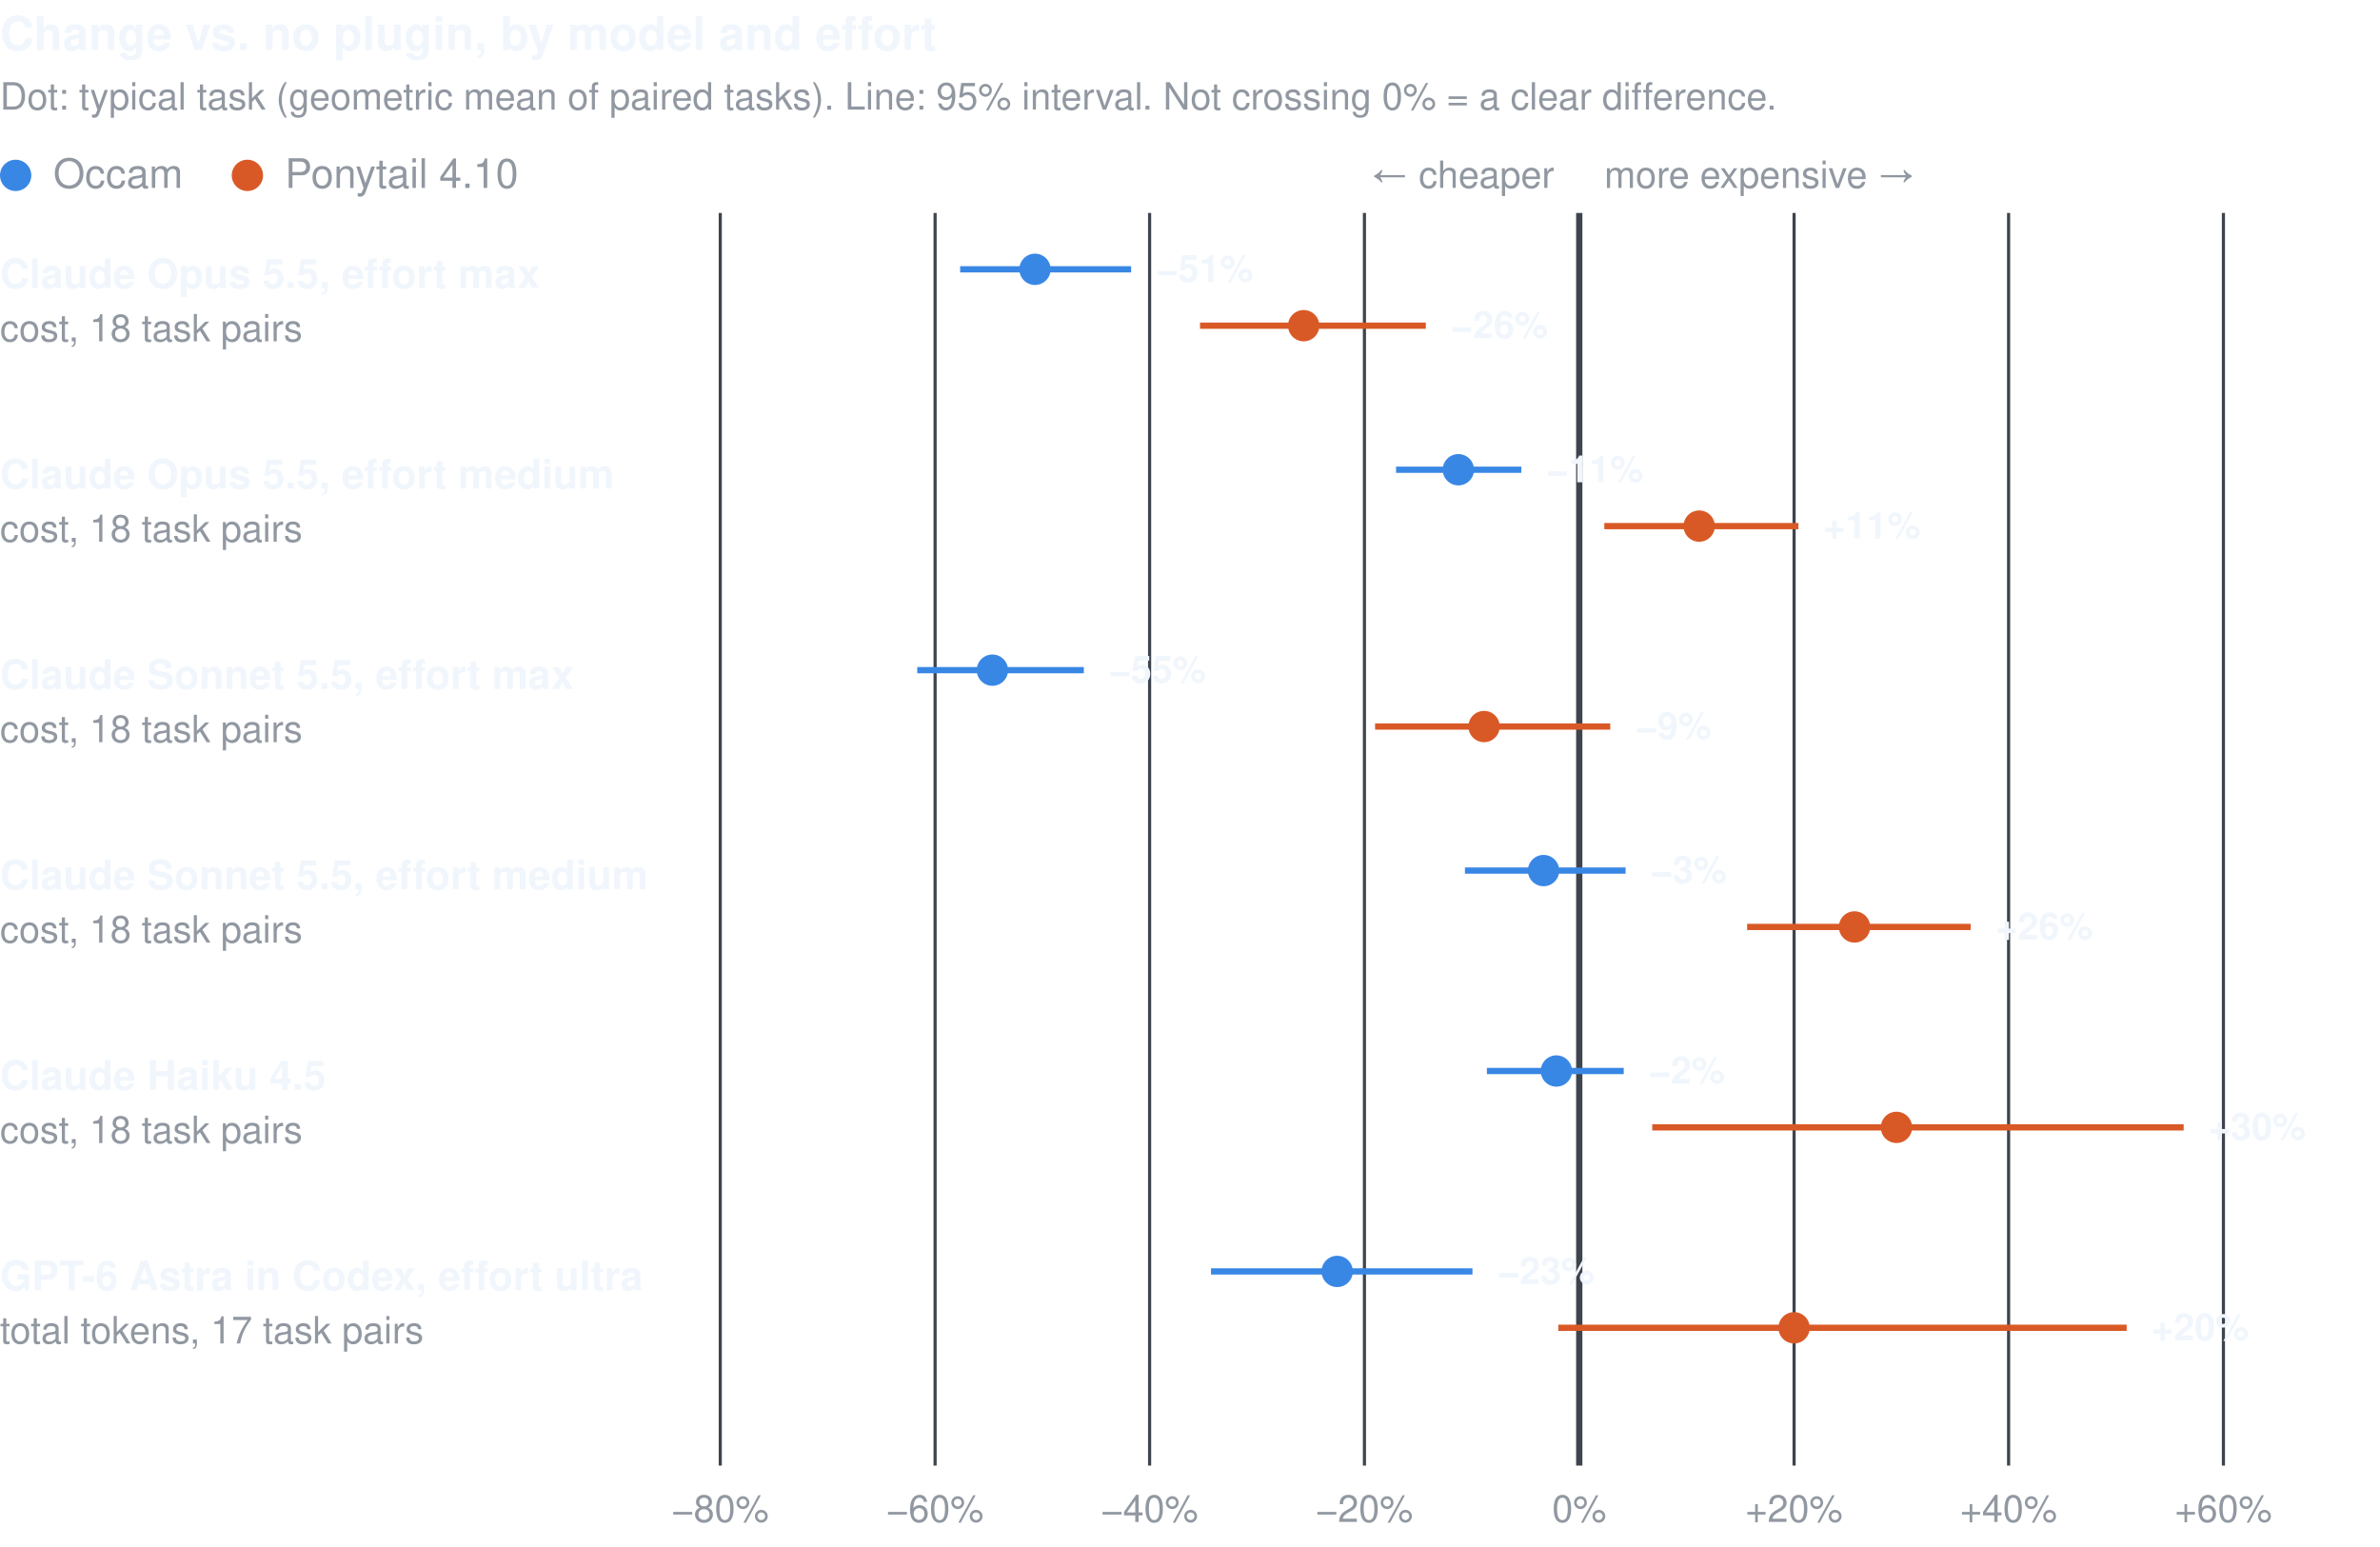
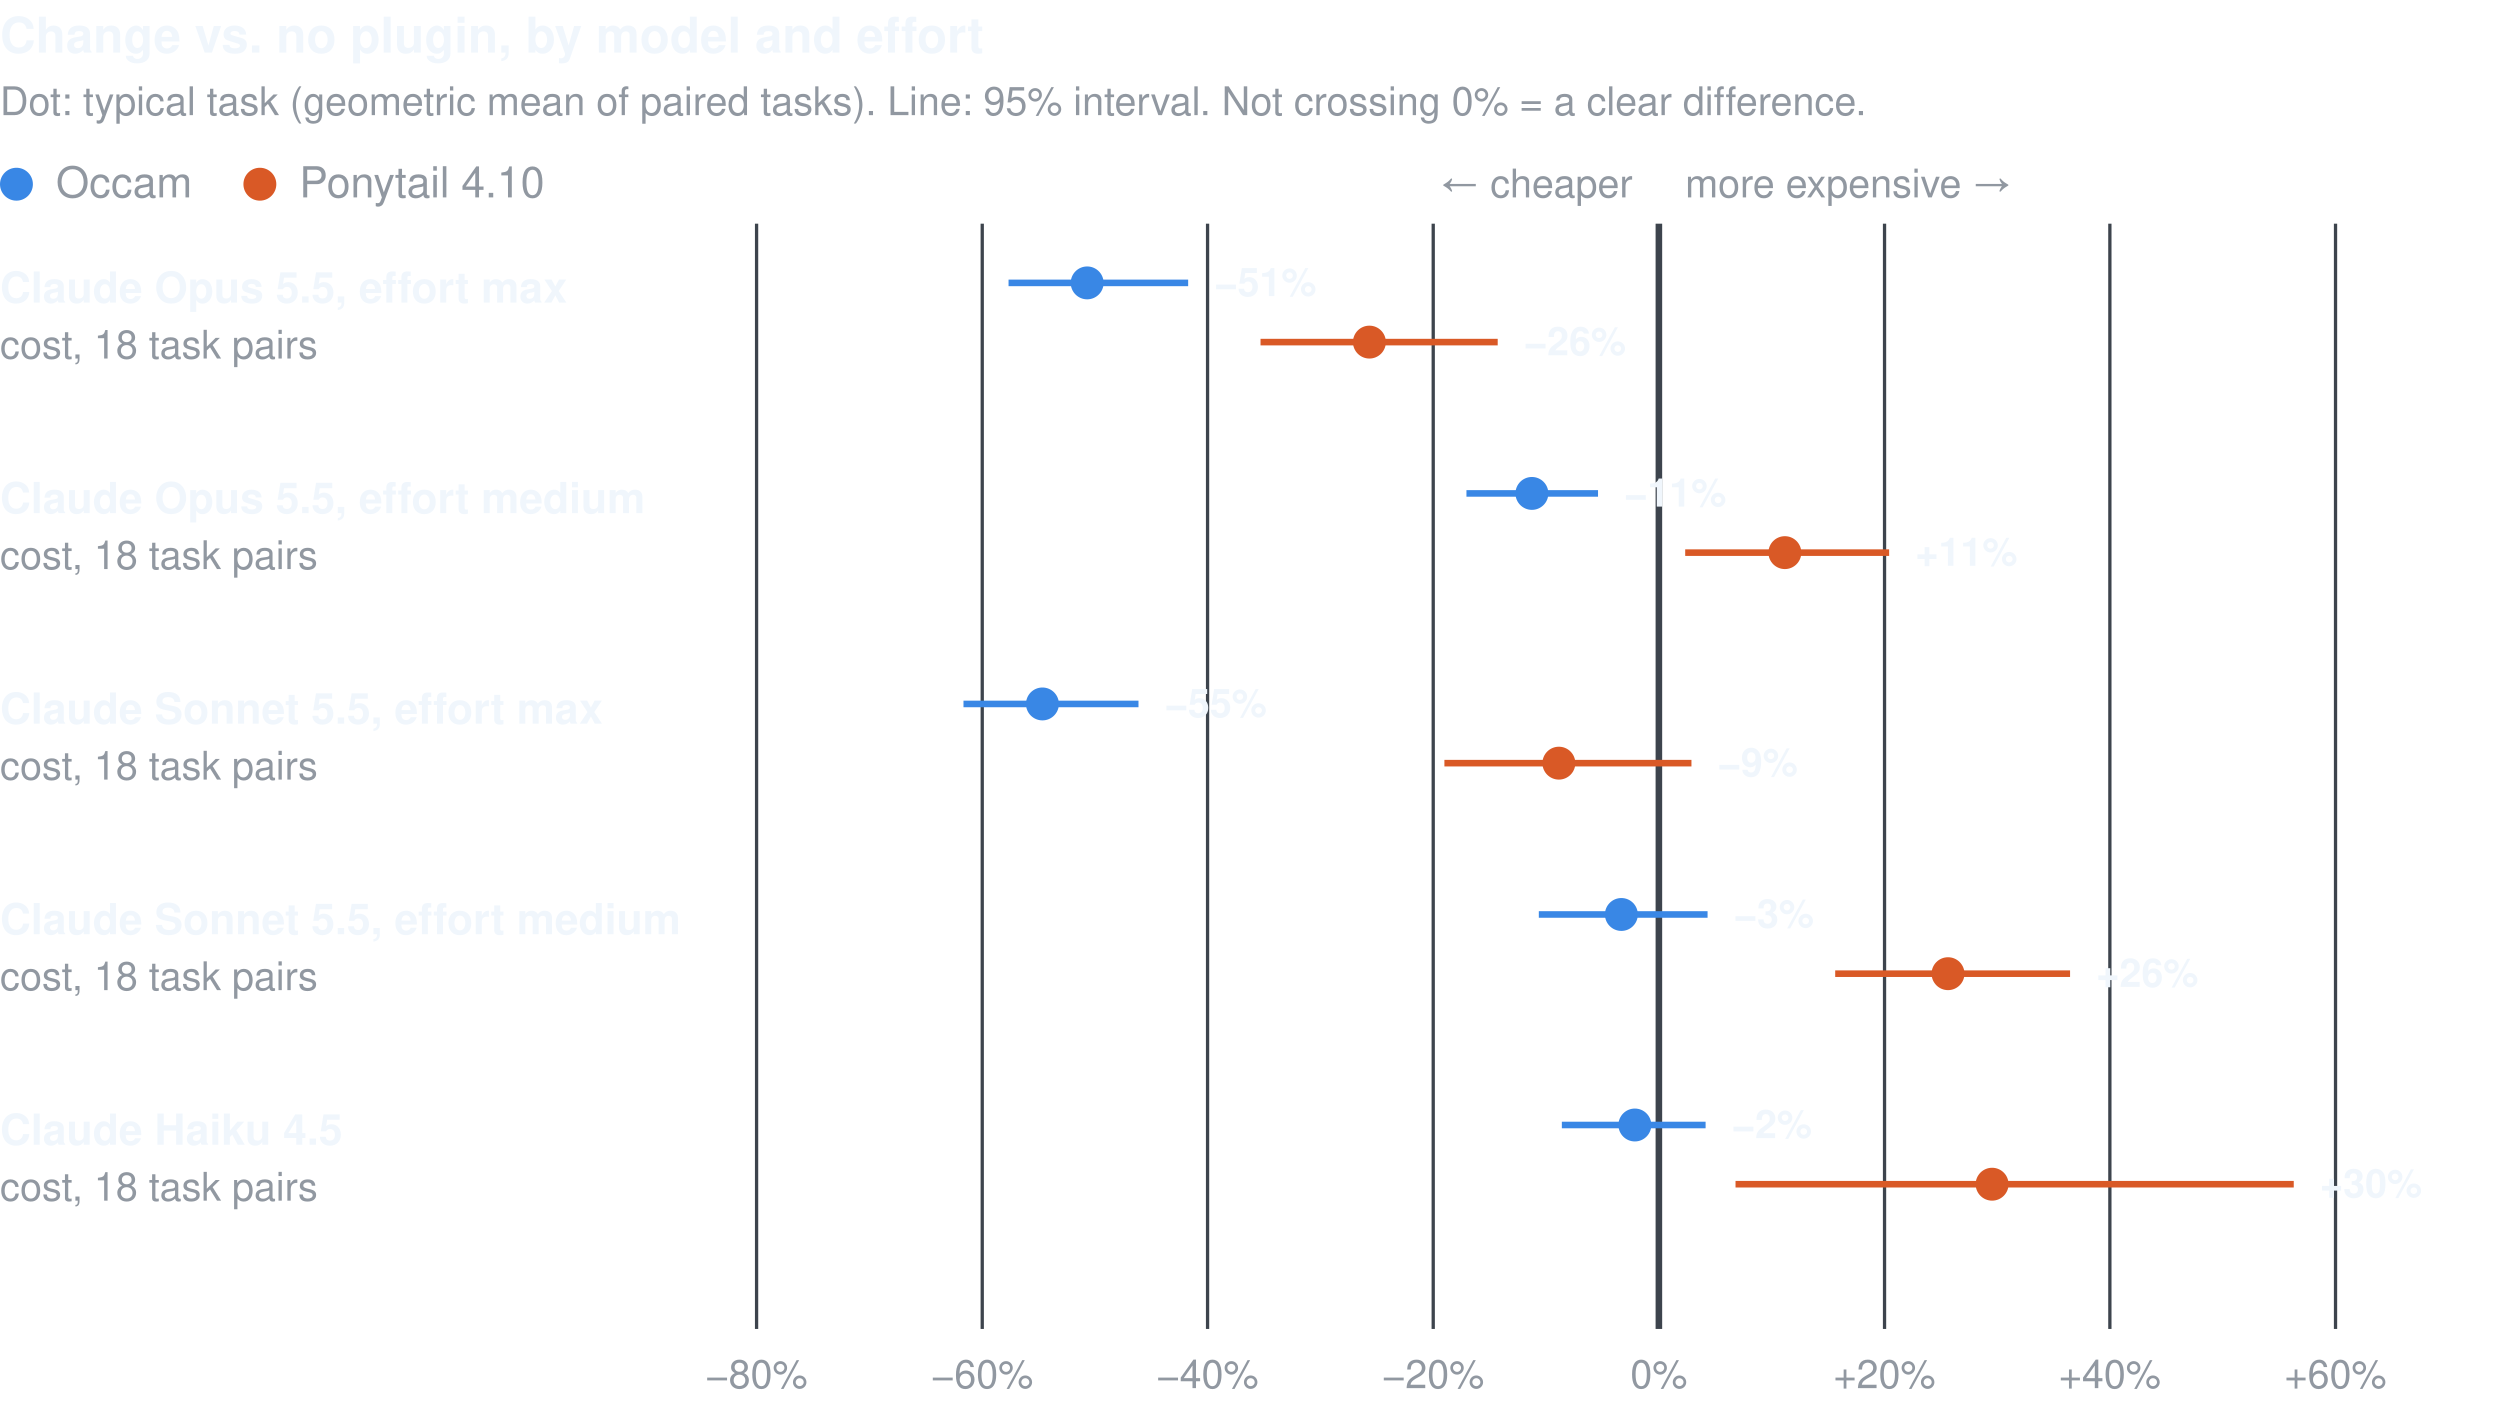
- <svg xmlns="http://www.w3.org/2000/svg" viewBox="0 0 760 494" width="760" height="494" font-family="-apple-system, BlinkMacSystemFont, 'Segoe UI', Helvetica, Arial, sans-serif">
+ <svg xmlns="http://www.w3.org/2000/svg" viewBox="0 0 760 430" width="760" height="430" font-family="-apple-system, BlinkMacSystemFont, 'Segoe UI', Helvetica, Arial, sans-serif">
  <text x="0" y="16" font-size="15" font-weight="600" fill="#f0f6fc">Change vs. no plugin, by model and effort</text>
  <text x="0" y="35" font-size="12" fill="#9198a1">Dot: typical task (geometric mean of paired tasks). Line: 95% interval. Not crossing 0% = a clear difference.</text>
  <text x="496.3" y="60" font-size="12" text-anchor="end" fill="#9198a1">← cheaper</text>
  <text x="512.3" y="60" font-size="12" fill="#9198a1">more expensive →</text>
  <circle cx="5" cy="56" r="5" fill="#3987e5" />
  <text x="17" y="60" font-size="13" fill="#9198a1">Occam</text>
  <circle cx="79" cy="56" r="5" fill="#d95926" />
  <text x="91" y="60" font-size="13" fill="#9198a1">Ponytail 4.10</text>
-   <line x1="230.0" x2="230.0" y1="68" y2="468" stroke="#3d444d" stroke-width="1" />
-   <text x="230.0" y="486" font-size="12" text-anchor="middle" fill="#9198a1">−80%</text>
-   <line x1="298.6" x2="298.6" y1="68" y2="468" stroke="#3d444d" stroke-width="1" />
-   <text x="298.6" y="486" font-size="12" text-anchor="middle" fill="#9198a1">−60%</text>
-   <line x1="367.1" x2="367.1" y1="68" y2="468" stroke="#3d444d" stroke-width="1" />
-   <text x="367.1" y="486" font-size="12" text-anchor="middle" fill="#9198a1">−40%</text>
-   <line x1="435.7" x2="435.7" y1="68" y2="468" stroke="#3d444d" stroke-width="1" />
-   <text x="435.7" y="486" font-size="12" text-anchor="middle" fill="#9198a1">−20%</text>
-   <line x1="504.3" x2="504.3" y1="68" y2="468" stroke="#3d444d" stroke-width="2" />
-   <text x="504.3" y="486" font-size="12" text-anchor="middle" fill="#9198a1">0%</text>
-   <line x1="572.9" x2="572.9" y1="68" y2="468" stroke="#3d444d" stroke-width="1" />
-   <text x="572.9" y="486" font-size="12" text-anchor="middle" fill="#9198a1">+20%</text>
-   <line x1="641.4" x2="641.4" y1="68" y2="468" stroke="#3d444d" stroke-width="1" />
-   <text x="641.4" y="486" font-size="12" text-anchor="middle" fill="#9198a1">+40%</text>
-   <line x1="710.0" x2="710.0" y1="68" y2="468" stroke="#3d444d" stroke-width="1" />
-   <text x="710.0" y="486" font-size="12" text-anchor="middle" fill="#9198a1">+60%</text>
+   <line x1="230.0" x2="230.0" y1="68" y2="404" stroke="#3d444d" stroke-width="1" />
+   <text x="230.0" y="422" font-size="12" text-anchor="middle" fill="#9198a1">−80%</text>
+   <line x1="298.6" x2="298.6" y1="68" y2="404" stroke="#3d444d" stroke-width="1" />
+   <text x="298.6" y="422" font-size="12" text-anchor="middle" fill="#9198a1">−60%</text>
+   <line x1="367.1" x2="367.1" y1="68" y2="404" stroke="#3d444d" stroke-width="1" />
+   <text x="367.1" y="422" font-size="12" text-anchor="middle" fill="#9198a1">−40%</text>
+   <line x1="435.7" x2="435.7" y1="68" y2="404" stroke="#3d444d" stroke-width="1" />
+   <text x="435.7" y="422" font-size="12" text-anchor="middle" fill="#9198a1">−20%</text>
+   <line x1="504.3" x2="504.3" y1="68" y2="404" stroke="#3d444d" stroke-width="2" />
+   <text x="504.3" y="422" font-size="12" text-anchor="middle" fill="#9198a1">0%</text>
+   <line x1="572.9" x2="572.9" y1="68" y2="404" stroke="#3d444d" stroke-width="1" />
+   <text x="572.9" y="422" font-size="12" text-anchor="middle" fill="#9198a1">+20%</text>
+   <line x1="641.4" x2="641.4" y1="68" y2="404" stroke="#3d444d" stroke-width="1" />
+   <text x="641.4" y="422" font-size="12" text-anchor="middle" fill="#9198a1">+40%</text>
+   <line x1="710.0" x2="710.0" y1="68" y2="404" stroke="#3d444d" stroke-width="1" />
+   <text x="710.0" y="422" font-size="12" text-anchor="middle" fill="#9198a1">+60%</text>
  <text x="0" y="92" font-size="13" font-weight="600" fill="#f0f6fc">Claude Opus 5.5, effort max</text>
  <text x="0" y="109" font-size="12" fill="#9198a1">cost, 18 task pairs</text>
  <g>
    <line x1="306.6" x2="361.2" y1="86" y2="86" stroke="#3987e5" stroke-width="2" />
    <circle cx="330.5" cy="86" r="5" fill="#3987e5" />
  </g>
  <text x="369.2" y="90" font-size="12" font-weight="600" fill="#f0f6fc">−51%</text>
  <g>
    <line x1="383.2" x2="455.3" y1="104" y2="104" stroke="#d95926" stroke-width="2" />
    <circle cx="416.3" cy="104" r="5" fill="#d95926" />
  </g>
  <text x="463.3" y="108" font-size="12" font-weight="600" fill="#f0f6fc">−26%</text>
  <text x="0" y="156" font-size="13" font-weight="600" fill="#f0f6fc">Claude Opus 5.5, effort medium</text>
  <text x="0" y="173" font-size="12" fill="#9198a1">cost, 18 task pairs</text>
  <g>
    <line x1="445.8" x2="485.8" y1="150" y2="150" stroke="#3987e5" stroke-width="2" />
    <circle cx="465.7" cy="150" r="5" fill="#3987e5" />
  </g>
  <text x="493.8" y="154" font-size="12" font-weight="600" fill="#f0f6fc">−11%</text>
  <g>
    <line x1="512.3" x2="574.3" y1="168" y2="168" stroke="#d95926" stroke-width="2" />
    <circle cx="542.6" cy="168" r="5" fill="#d95926" />
  </g>
  <text x="582.3" y="172" font-size="12" font-weight="600" fill="#f0f6fc">+11%</text>
  <text x="0" y="220" font-size="13" font-weight="600" fill="#f0f6fc">Claude Sonnet 5.5, effort max</text>
  <text x="0" y="237" font-size="12" fill="#9198a1">cost, 18 task pairs</text>
  <g>
    <line x1="292.9" x2="346.1" y1="214" y2="214" stroke="#3987e5" stroke-width="2" />
    <circle cx="316.9" cy="214" r="5" fill="#3987e5" />
  </g>
  <text x="354.1" y="218" font-size="12" font-weight="600" fill="#f0f6fc">−55%</text>
  <g>
    <line x1="439.1" x2="514.2" y1="232" y2="232" stroke="#d95926" stroke-width="2" />
    <circle cx="473.9" cy="232" r="5" fill="#d95926" />
  </g>
  <text x="522.2" y="236" font-size="12" font-weight="600" fill="#f0f6fc">−9%</text>
  <text x="0" y="284" font-size="13" font-weight="600" fill="#f0f6fc">Claude Sonnet 5.5, effort medium</text>
  <text x="0" y="301" font-size="12" fill="#9198a1">cost, 18 task pairs</text>
  <g>
    <line x1="467.8" x2="519.1" y1="278" y2="278" stroke="#3987e5" stroke-width="2" />
    <circle cx="492.9" cy="278" r="5" fill="#3987e5" />
  </g>
  <text x="527.1" y="282" font-size="12" font-weight="600" fill="#f0f6fc">−3%</text>
  <g>
    <line x1="557.9" x2="629.3" y1="296" y2="296" stroke="#d95926" stroke-width="2" />
    <circle cx="592.2" cy="296" r="5" fill="#d95926" />
  </g>
  <text x="637.3" y="300" font-size="12" font-weight="600" fill="#f0f6fc">+26%</text>
  <text x="0" y="348" font-size="13" font-weight="600" fill="#f0f6fc">Claude Haiku 4.5</text>
  <text x="0" y="365" font-size="12" fill="#9198a1">cost, 18 task pairs</text>
  <g>
    <line x1="474.8" x2="518.5" y1="342" y2="342" stroke="#3987e5" stroke-width="2" />
    <circle cx="497.0" cy="342" r="5" fill="#3987e5" />
  </g>
  <text x="526.5" y="346" font-size="12" font-weight="600" fill="#f0f6fc">−2%</text>
  <g>
    <line x1="527.6" x2="697.3" y1="360" y2="360" stroke="#d95926" stroke-width="2" />
    <circle cx="605.6" cy="360" r="5" fill="#d95926" />
  </g>
  <text x="705.3" y="364" font-size="12" font-weight="600" fill="#f0f6fc">+30%</text>
-   <text x="0" y="412" font-size="13" font-weight="600" fill="#f0f6fc">GPT-6 Astra in Codex, effort ultra</text>
-   <text x="0" y="429" font-size="12" fill="#9198a1">total tokens, 17 task pairs</text>
-   <g>
-     <line x1="386.7" x2="470.2" y1="406" y2="406" stroke="#3987e5" stroke-width="2" />
-     <circle cx="427.0" cy="406" r="5" fill="#3987e5" />
-   </g>
-   <text x="478.2" y="410" font-size="12" font-weight="600" fill="#f0f6fc">−23%</text>
-   <g>
-     <line x1="497.6" x2="679.1" y1="424" y2="424" stroke="#d95926" stroke-width="2" />
-     <circle cx="572.9" cy="424" r="5" fill="#d95926" />
-   </g>
-   <text x="687.1" y="428" font-size="12" font-weight="600" fill="#f0f6fc">+20%</text>
</svg>
